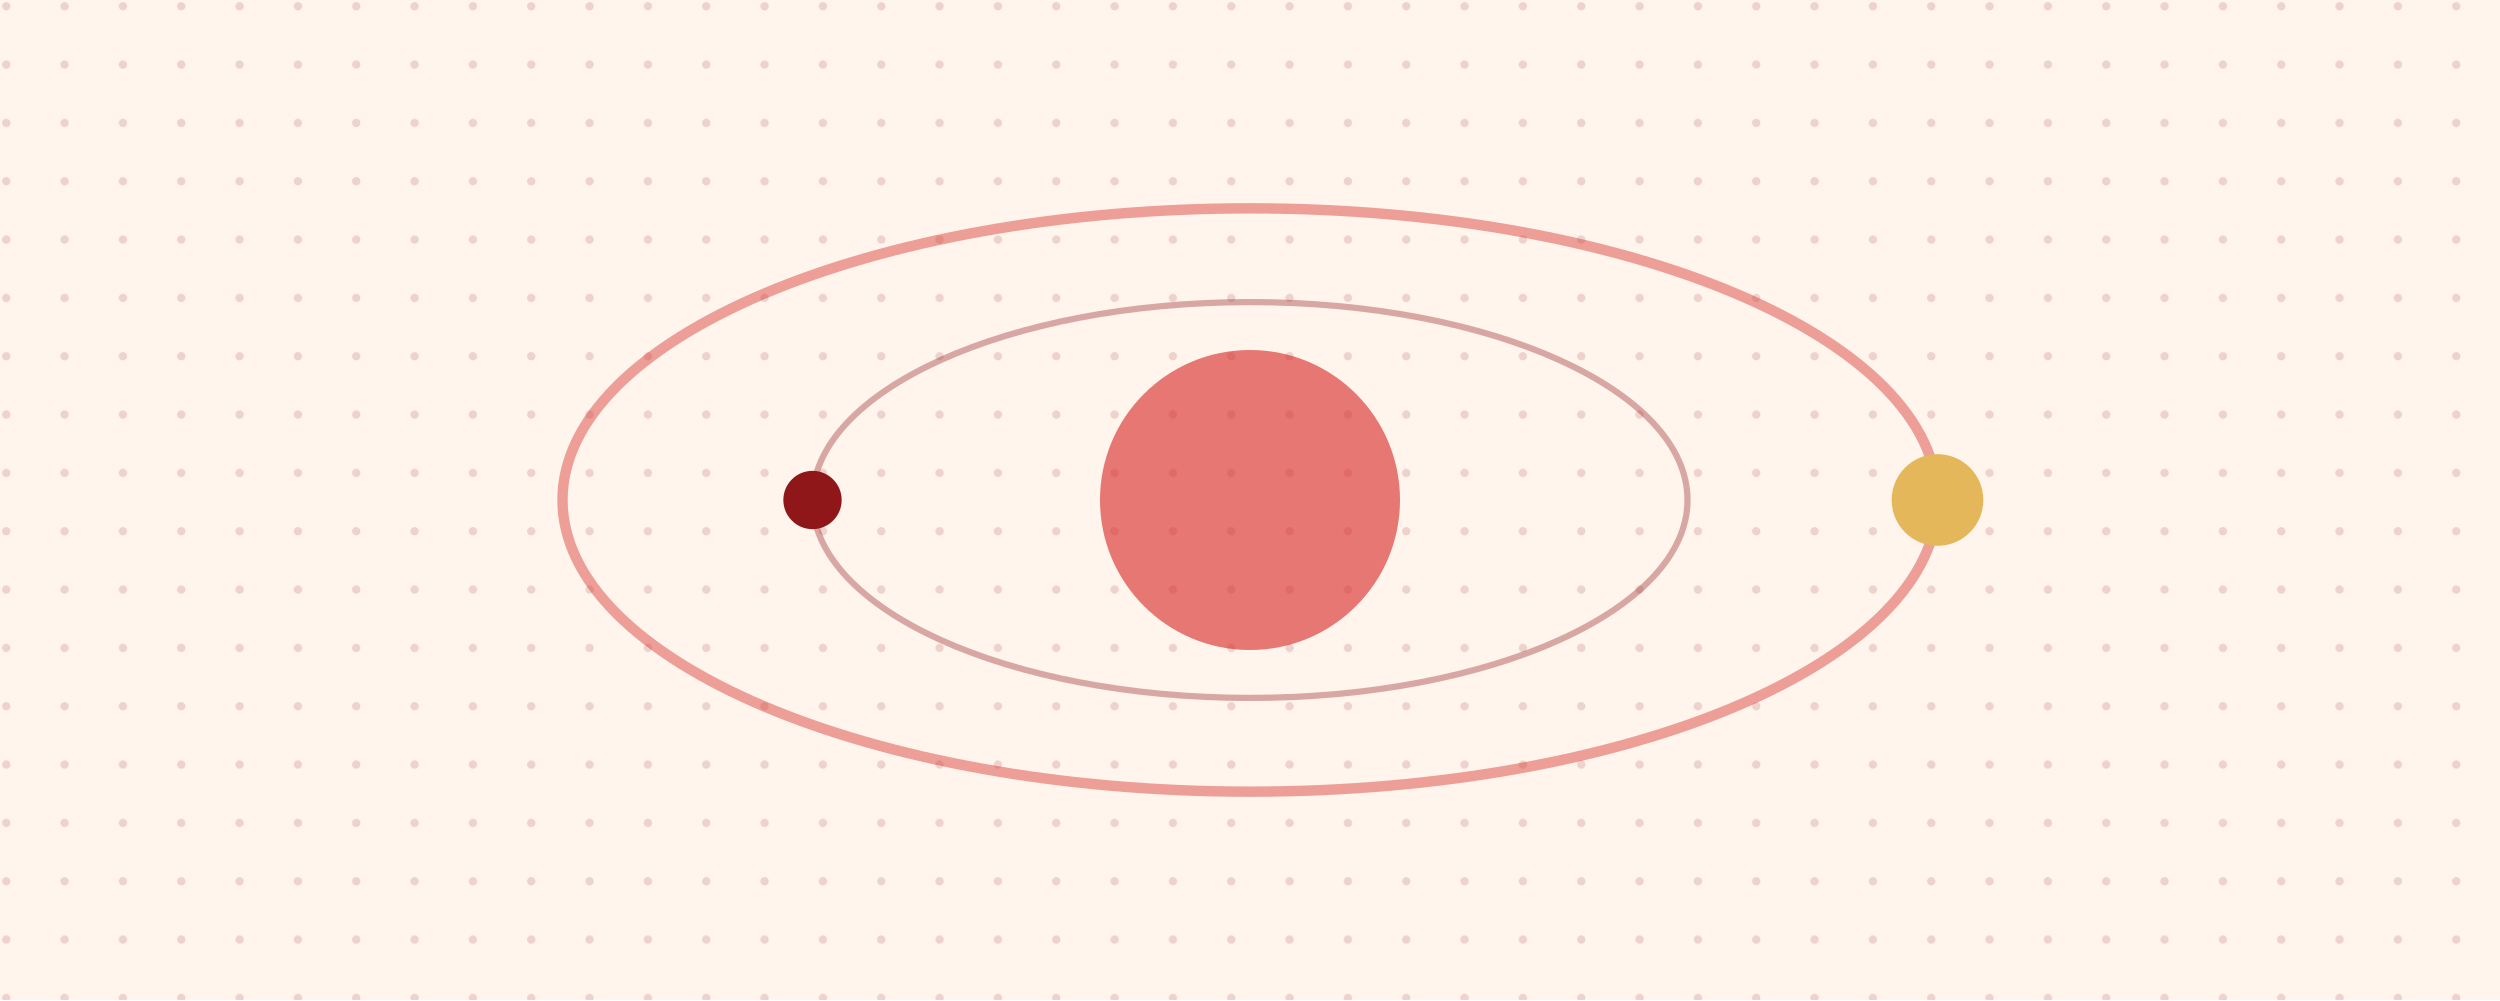
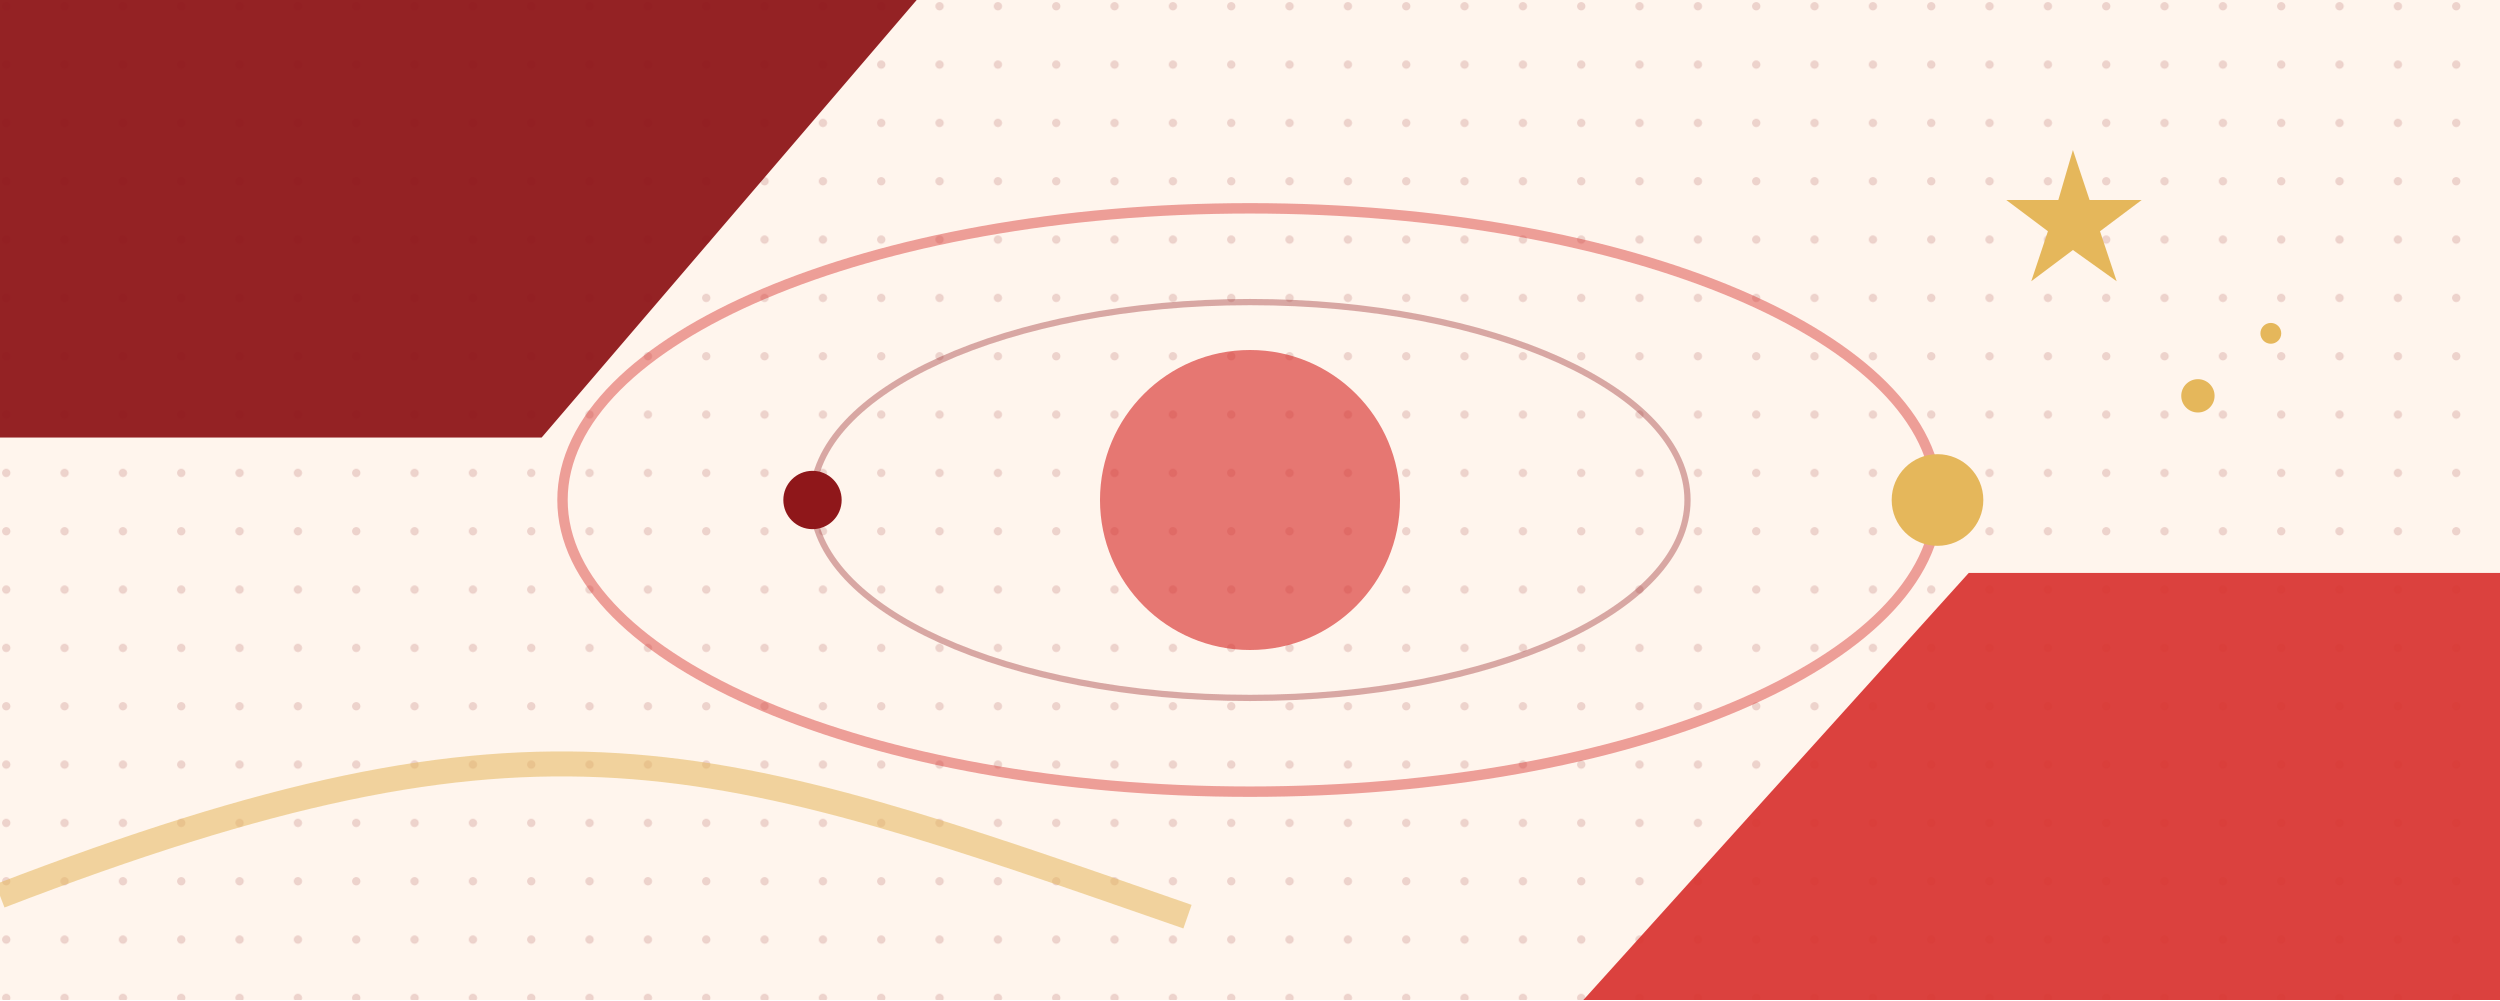
<svg xmlns="http://www.w3.org/2000/svg" viewBox="0 0 1200 480" role="img" aria-label="原创动态视觉素材 024">
  <style>.motion{animation:orbit 4.8s ease-in-out infinite;transform-box:fill-box;transform-origin:center}@keyframes orbit{0%,100%{transform:none;opacity:1}50%{transform:rotate(360deg)}}@media(prefers-reduced-motion:reduce){.motion{animation:none}}</style>
  <defs>
-     <linearGradient id="g22" x1="0" y1="0" x2="1" y2="1">
+     <linearGradient id="g2" x1="0" y1="0" x2="1" y2="1">
      <stop stop-color="#d8322f" />
      <stop offset="1" stop-color="#8f171a" />
    </linearGradient>
-     <linearGradient id="fade22" x1="0" y1="0" x2="1" y2="0">
+     <linearGradient id="fade2" x1="0" y1="0" x2="1" y2="0">
      <stop stop-color="#d8322f" stop-opacity="0" />
      <stop offset=".5" stop-color="#d8322f" stop-opacity=".65" />
      <stop offset="1" stop-color="#d8322f" stop-opacity="0" />
    </linearGradient>
-     <pattern id="dots22" width="28" height="28" patternUnits="userSpaceOnUse">
+     <pattern id="dots2" width="28" height="28" patternUnits="userSpaceOnUse">
      <circle cx="3" cy="3" r="2" fill="#8f171a" opacity=".16" />
    </pattern>
-     <filter id="soft22">
+     <filter id="soft2">
      <feGaussianBlur stdDeviation="18" />
    </filter>
  </defs>
  <rect width="1200" height="480" fill="#fff5ed" />
-   <rect width="1200" height="480" fill="url(#dots22)" />
+   <rect width="1200" height="480" fill="url(#dots2)" />
+   <path d="M0 0h440L260 210H0Z" fill="#8f171a" opacity=".95" />
+   <path d="M1200 480H760l185-205h255Z" fill="#d8322f" opacity=".92" />
+   <path d="M0 430C260 330 340 360 570 440" fill="none" stroke="#e5b75b" stroke-width="12" opacity=".55" />
+   <g fill="#e5b75b">
+     <path d="m995 72 8 24h25l-20 15 8 24-21-15-20 15 8-24-20-15h25Z" />
+     <circle cx="1055" cy="190" r="8" />
+     <circle cx="1090" cy="160" r="5" />
+   </g>
  <g transform="translate(600 240)">
    <ellipse rx="330" ry="140" fill="none" stroke="#d8322f" stroke-width="5" opacity=".45" />
    <ellipse rx="210" ry="95" fill="none" stroke="#8f171a" stroke-width="3" opacity=".35" />
    <g class="motion">
      <circle cx="330" r="22" fill="#e5b75b" />
      <circle cx="-210" r="14" fill="#8f171a" />
    </g>
    <circle r="72" fill="#d8322f" opacity=".65" />
  </g>
</svg>
